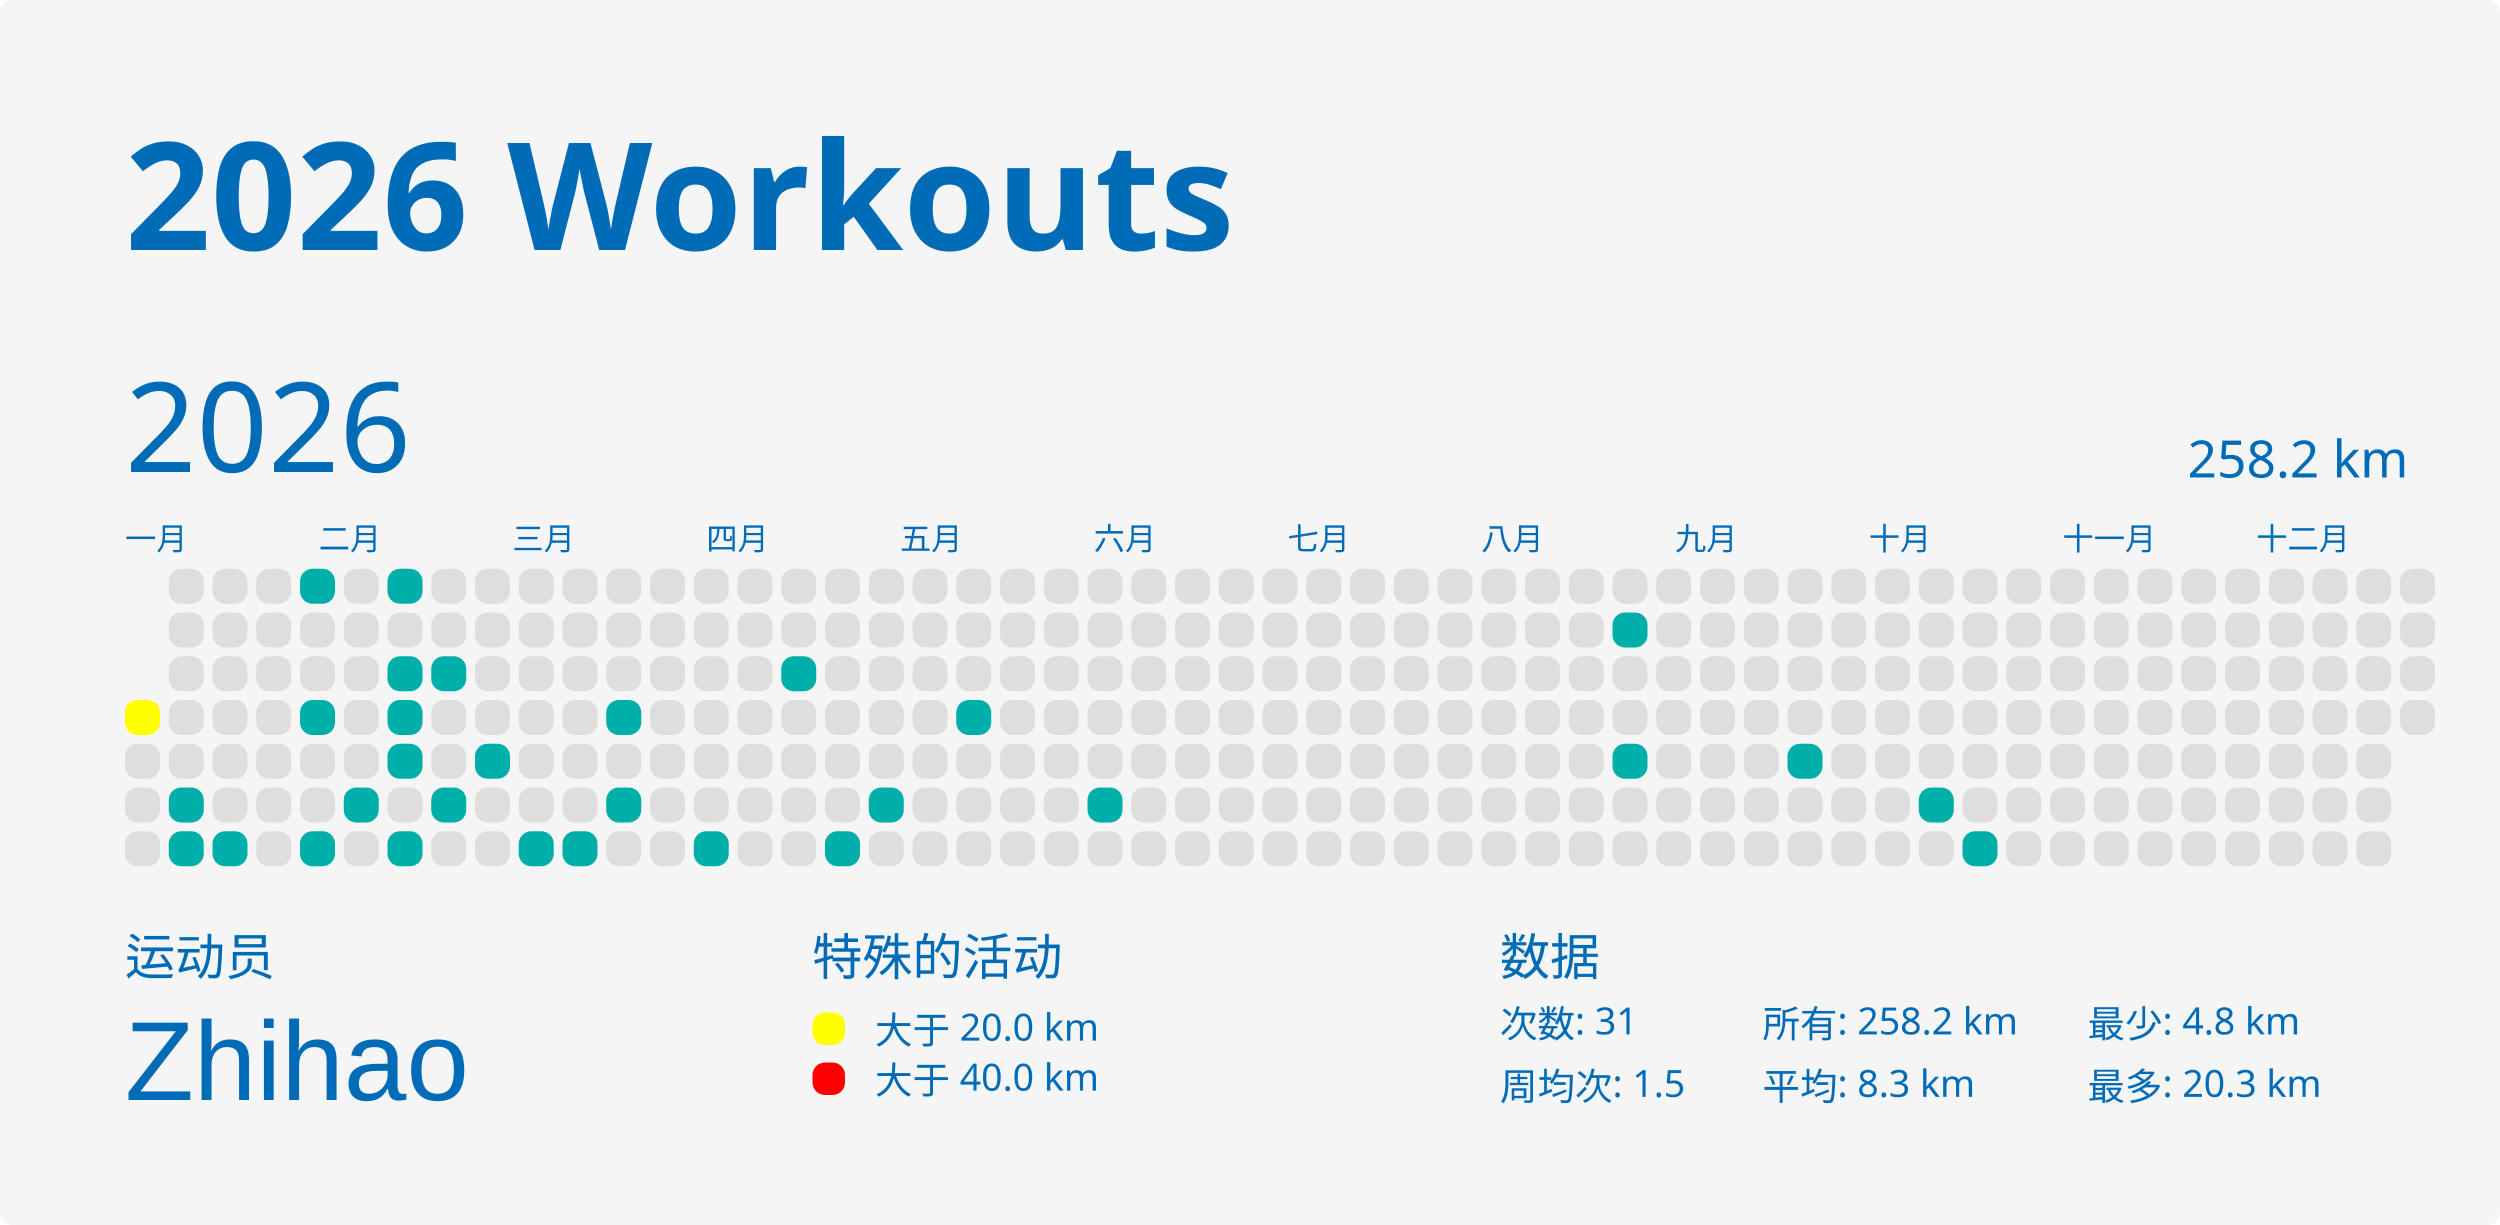
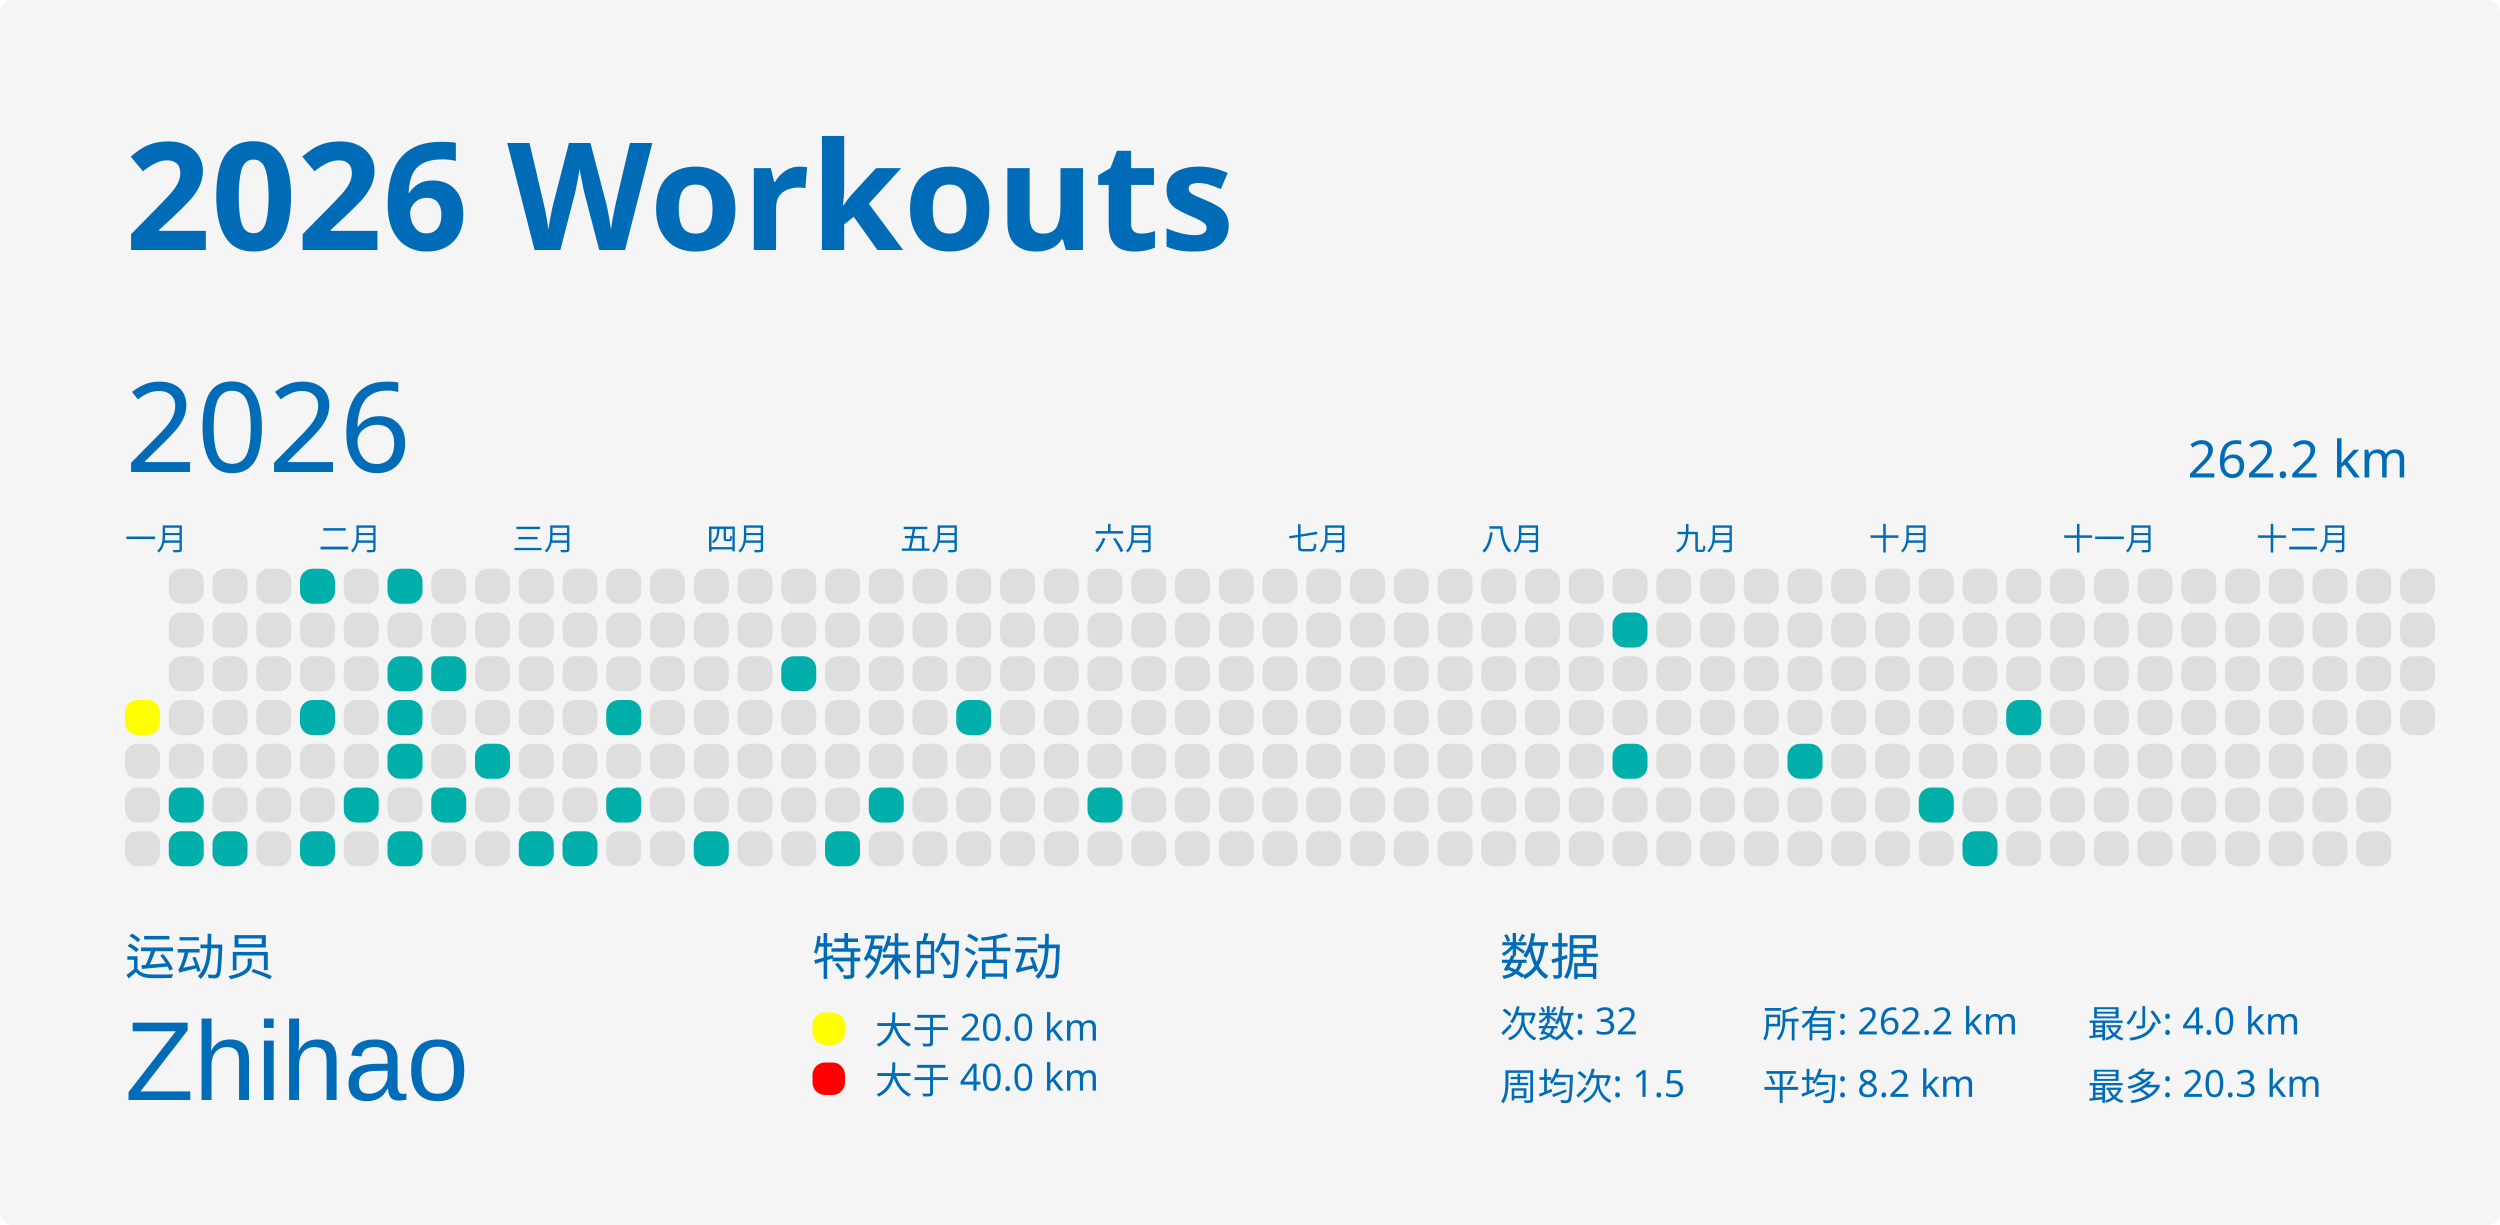
<svg xmlns="http://www.w3.org/2000/svg" baseProfile="full" height="98mm" version="1.1" viewBox="0,0,200,98" width="200mm">
  <defs />
  <rect fill="#f5f5f5" height="98" rx="1" ry="1" width="200" x="0" y="0" />
  <text fill="#006cb8" style="font-size:12px; font-family:MGI-Regular; font-weight:bold;" x="10" y="20">2026 Workouts</text>
  <text fill="#006cb8" style="font-size:4px; font-family:MGI-Regular" x="10" y="78">运动员</text>
  <text fill="#006cb8" style="font-size:9px; font-family:Arial" x="10" y="88">Zhihao</text>
  <text fill="#006cb8" style="font-size:4px; font-family:MGI-Regular" x="65" y="78">特殊的活动</text>
  <rect fill="yellow" height="2.6" rx="1" ry="1" width="2.6" x="65" y="81" />
  <text fill="#006cb8" style="font-size:3px; font-family:MGI-Regular" x="70" y="83.5">大于 20.0 km</text>
  <rect fill="red" height="2.6" rx="1" ry="1" width="2.6" x="65" y="85" />
  <text fill="#006cb8" style="font-size:3px; font-family:MGI-Regular" x="70" y="87.5">大于 40.0 km</text>
  <text fill="#006cb8" style="font-size:4px; font-family:MGI-Regular" x="120" y="78">数据</text>
-   <text fill="#006cb8" style="font-size:3px; font-family:MGI-Regular" x="120" y="83">次数: 31</text>
+   <text fill="#006cb8" style="font-size:3px; font-family:MGI-Regular" x="120" y="83">次数: 32</text>
  <text fill="#006cb8" style="font-size:3px; font-family:MGI-Regular" x="120" y="88">周均次: 1.5</text>
-   <text fill="#006cb8" style="font-size:3px; font-family:MGI-Regular" x="141" y="83">所有: 258.2 km</text>
-   <text fill="#006cb8" style="font-size:3px; font-family:MGI-Regular" x="141" y="88">平均: 8.3 km</text>
-   <text fill="#006cb8" style="font-size:3px; font-family:MGI-Regular" x="167" y="83">最少: 4.8 km</text>
+   <text fill="#006cb8" style="font-size:3px; font-family:MGI-Regular" x="141" y="83">所有: 262.2 km</text>
+   <text fill="#006cb8" style="font-size:3px; font-family:MGI-Regular" x="141" y="88">平均: 8.2 km</text>
+   <text fill="#006cb8" style="font-size:3px; font-family:MGI-Regular" x="167" y="83">最少: 4.0 km</text>
  <text fill="#006cb8" style="font-size:3px; font-family:MGI-Regular" x="167" y="88">最多: 20.3 km</text>
  <text dominant-baseline="hanging" fill="#006cb8" style="font-size:10.0px; font-family:MGI-Regular;" x="10" y="30">2026</text>
-   <text dominant-baseline="hanging" fill="#006cb8" style="font-size:4.125px; font-family:MGI-Regular;" x="175" y="35">258.2 km</text>
+   <text dominant-baseline="hanging" fill="#006cb8" style="font-size:4.125px; font-family:MGI-Regular;" x="175" y="35">262.2 km</text>
  <text fill="#006cb8" style="font-size:2.5px; font-family:MGI-Regular" x="10.0" y="44">一月</text>
  <text fill="#006cb8" style="font-size:2.5px; font-family:MGI-Regular" x="25.5" y="44">二月</text>
  <text fill="#006cb8" style="font-size:2.5px; font-family:MGI-Regular" x="41.0" y="44">三月</text>
  <text fill="#006cb8" style="font-size:2.5px; font-family:MGI-Regular" x="56.5" y="44">四月</text>
  <text fill="#006cb8" style="font-size:2.5px; font-family:MGI-Regular" x="72.0" y="44">五月</text>
  <text fill="#006cb8" style="font-size:2.5px; font-family:MGI-Regular" x="87.5" y="44">六月</text>
  <text fill="#006cb8" style="font-size:2.5px; font-family:MGI-Regular" x="103.0" y="44">七月</text>
  <text fill="#006cb8" style="font-size:2.5px; font-family:MGI-Regular" x="118.5" y="44">八月</text>
  <text fill="#006cb8" style="font-size:2.5px; font-family:MGI-Regular" x="134.0" y="44">九月</text>
  <text fill="#006cb8" style="font-size:2.5px; font-family:MGI-Regular" x="149.5" y="44">十月</text>
  <text fill="#006cb8" style="font-size:2.5px; font-family:MGI-Regular" x="165.0" y="44">十一月</text>
  <text fill="#006cb8" style="font-size:2.5px; font-family:MGI-Regular" x="180.5" y="44">十二月</text>
  <rect fill="yellow" height="2.8" rx="1" ry="1" width="2.8" x="10.0" y="56.0" />
  <rect fill="#dedede" height="2.8" rx="1" ry="1" width="2.8" x="10.0" y="59.5" />
  <rect fill="#dedede" height="2.8" rx="1" ry="1" width="2.8" x="10.0" y="63.0" />
  <rect fill="#dedede" height="2.8" rx="1" ry="1" width="2.8" x="10.0" y="66.5" />
  <rect fill="#dedede" height="2.8" rx="1" ry="1" width="2.8" x="13.5" y="45.5" />
  <rect fill="#dedede" height="2.8" rx="1" ry="1" width="2.8" x="13.5" y="49.0" />
  <rect fill="#dedede" height="2.8" rx="1" ry="1" width="2.8" x="13.5" y="52.5" />
  <rect fill="#dedede" height="2.8" rx="1" ry="1" width="2.8" x="13.5" y="56.0" />
  <rect fill="#dedede" height="2.8" rx="1" ry="1" width="2.8" x="13.5" y="59.5" />
  <rect fill="#00AFAA" height="2.8" rx="1" ry="1" width="2.8" x="13.5" y="63.0" />
  <rect fill="#00AFAA" height="2.8" rx="1" ry="1" width="2.8" x="13.5" y="66.5" />
  <rect fill="#dedede" height="2.8" rx="1" ry="1" width="2.8" x="17.0" y="45.5" />
  <rect fill="#dedede" height="2.8" rx="1" ry="1" width="2.8" x="17.0" y="49.0" />
  <rect fill="#dedede" height="2.8" rx="1" ry="1" width="2.8" x="17.0" y="52.5" />
  <rect fill="#dedede" height="2.8" rx="1" ry="1" width="2.8" x="17.0" y="56.0" />
  <rect fill="#dedede" height="2.8" rx="1" ry="1" width="2.8" x="17.0" y="59.5" />
  <rect fill="#dedede" height="2.8" rx="1" ry="1" width="2.8" x="17.0" y="63.0" />
  <rect fill="#00AFAA" height="2.8" rx="1" ry="1" width="2.8" x="17.0" y="66.5" />
  <rect fill="#dedede" height="2.8" rx="1" ry="1" width="2.8" x="20.5" y="45.5" />
  <rect fill="#dedede" height="2.8" rx="1" ry="1" width="2.8" x="20.5" y="49.0" />
  <rect fill="#dedede" height="2.8" rx="1" ry="1" width="2.8" x="20.5" y="52.5" />
  <rect fill="#dedede" height="2.8" rx="1" ry="1" width="2.8" x="20.5" y="56.0" />
  <rect fill="#dedede" height="2.8" rx="1" ry="1" width="2.8" x="20.5" y="59.5" />
  <rect fill="#dedede" height="2.8" rx="1" ry="1" width="2.8" x="20.5" y="63.0" />
  <rect fill="#dedede" height="2.8" rx="1" ry="1" width="2.8" x="20.5" y="66.5" />
  <rect fill="#00AFAA" height="2.8" rx="1" ry="1" width="2.8" x="24.0" y="45.5" />
  <rect fill="#dedede" height="2.8" rx="1" ry="1" width="2.8" x="24.0" y="49.0" />
  <rect fill="#dedede" height="2.8" rx="1" ry="1" width="2.8" x="24.0" y="52.5" />
  <rect fill="#00AFAA" height="2.8" rx="1" ry="1" width="2.8" x="24.0" y="56.0" />
  <rect fill="#dedede" height="2.8" rx="1" ry="1" width="2.8" x="24.0" y="59.5" />
  <rect fill="#dedede" height="2.8" rx="1" ry="1" width="2.8" x="24.0" y="63.0" />
  <rect fill="#00AFAA" height="2.8" rx="1" ry="1" width="2.8" x="24.0" y="66.5" />
  <rect fill="#dedede" height="2.8" rx="1" ry="1" width="2.8" x="27.5" y="45.5" />
  <rect fill="#dedede" height="2.8" rx="1" ry="1" width="2.8" x="27.5" y="49.0" />
  <rect fill="#dedede" height="2.8" rx="1" ry="1" width="2.8" x="27.5" y="52.5" />
  <rect fill="#dedede" height="2.8" rx="1" ry="1" width="2.8" x="27.5" y="56.0" />
  <rect fill="#dedede" height="2.8" rx="1" ry="1" width="2.8" x="27.5" y="59.5" />
  <rect fill="#00AFAA" height="2.8" rx="1" ry="1" width="2.8" x="27.5" y="63.0" />
  <rect fill="#dedede" height="2.8" rx="1" ry="1" width="2.8" x="27.5" y="66.5" />
  <rect fill="#00AFAA" height="2.8" rx="1" ry="1" width="2.8" x="31.0" y="45.5" />
  <rect fill="#dedede" height="2.8" rx="1" ry="1" width="2.8" x="31.0" y="49.0" />
  <rect fill="#00AFAA" height="2.8" rx="1" ry="1" width="2.8" x="31.0" y="52.5" />
  <rect fill="#00AFAA" height="2.8" rx="1" ry="1" width="2.8" x="31.0" y="56.0" />
  <rect fill="#00AFAA" height="2.8" rx="1" ry="1" width="2.8" x="31.0" y="59.5" />
  <rect fill="#dedede" height="2.8" rx="1" ry="1" width="2.8" x="31.0" y="63.0" />
  <rect fill="#00AFAA" height="2.8" rx="1" ry="1" width="2.8" x="31.0" y="66.5" />
  <rect fill="#dedede" height="2.8" rx="1" ry="1" width="2.8" x="34.5" y="45.5" />
  <rect fill="#dedede" height="2.8" rx="1" ry="1" width="2.8" x="34.5" y="49.0" />
  <rect fill="#00AFAA" height="2.8" rx="1" ry="1" width="2.8" x="34.5" y="52.5" />
  <rect fill="#dedede" height="2.8" rx="1" ry="1" width="2.8" x="34.5" y="56.0" />
  <rect fill="#dedede" height="2.8" rx="1" ry="1" width="2.8" x="34.5" y="59.5" />
  <rect fill="#00AFAA" height="2.8" rx="1" ry="1" width="2.8" x="34.5" y="63.0" />
  <rect fill="#dedede" height="2.8" rx="1" ry="1" width="2.8" x="34.5" y="66.5" />
  <rect fill="#dedede" height="2.8" rx="1" ry="1" width="2.8" x="38.0" y="45.5" />
  <rect fill="#dedede" height="2.8" rx="1" ry="1" width="2.8" x="38.0" y="49.0" />
  <rect fill="#dedede" height="2.8" rx="1" ry="1" width="2.8" x="38.0" y="52.5" />
  <rect fill="#dedede" height="2.8" rx="1" ry="1" width="2.8" x="38.0" y="56.0" />
  <rect fill="#00AFAA" height="2.8" rx="1" ry="1" width="2.8" x="38.0" y="59.5" />
  <rect fill="#dedede" height="2.8" rx="1" ry="1" width="2.8" x="38.0" y="63.0" />
  <rect fill="#dedede" height="2.8" rx="1" ry="1" width="2.8" x="38.0" y="66.5" />
  <rect fill="#dedede" height="2.8" rx="1" ry="1" width="2.8" x="41.5" y="45.5" />
  <rect fill="#dedede" height="2.8" rx="1" ry="1" width="2.8" x="41.5" y="49.0" />
  <rect fill="#dedede" height="2.8" rx="1" ry="1" width="2.8" x="41.5" y="52.5" />
  <rect fill="#dedede" height="2.8" rx="1" ry="1" width="2.8" x="41.5" y="56.0" />
  <rect fill="#dedede" height="2.8" rx="1" ry="1" width="2.8" x="41.5" y="59.5" />
  <rect fill="#dedede" height="2.8" rx="1" ry="1" width="2.8" x="41.5" y="63.0" />
  <rect fill="#00AFAA" height="2.8" rx="1" ry="1" width="2.8" x="41.5" y="66.5" />
  <rect fill="#dedede" height="2.8" rx="1" ry="1" width="2.8" x="45.0" y="45.5" />
  <rect fill="#dedede" height="2.8" rx="1" ry="1" width="2.8" x="45.0" y="49.0" />
  <rect fill="#dedede" height="2.8" rx="1" ry="1" width="2.8" x="45.0" y="52.5" />
  <rect fill="#dedede" height="2.8" rx="1" ry="1" width="2.8" x="45.0" y="56.0" />
  <rect fill="#dedede" height="2.8" rx="1" ry="1" width="2.8" x="45.0" y="59.5" />
  <rect fill="#dedede" height="2.8" rx="1" ry="1" width="2.8" x="45.0" y="63.0" />
  <rect fill="#00AFAA" height="2.8" rx="1" ry="1" width="2.8" x="45.0" y="66.5" />
  <rect fill="#dedede" height="2.8" rx="1" ry="1" width="2.8" x="48.5" y="45.5" />
  <rect fill="#dedede" height="2.8" rx="1" ry="1" width="2.8" x="48.5" y="49.0" />
  <rect fill="#dedede" height="2.8" rx="1" ry="1" width="2.8" x="48.5" y="52.5" />
  <rect fill="#00AFAA" height="2.8" rx="1" ry="1" width="2.8" x="48.5" y="56.0" />
  <rect fill="#dedede" height="2.8" rx="1" ry="1" width="2.8" x="48.5" y="59.5" />
  <rect fill="#00AFAA" height="2.8" rx="1" ry="1" width="2.8" x="48.5" y="63.0" />
  <rect fill="#dedede" height="2.8" rx="1" ry="1" width="2.8" x="48.5" y="66.5" />
  <rect fill="#dedede" height="2.8" rx="1" ry="1" width="2.8" x="52.0" y="45.5" />
  <rect fill="#dedede" height="2.8" rx="1" ry="1" width="2.8" x="52.0" y="49.0" />
  <rect fill="#dedede" height="2.8" rx="1" ry="1" width="2.8" x="52.0" y="52.5" />
  <rect fill="#dedede" height="2.8" rx="1" ry="1" width="2.8" x="52.0" y="56.0" />
  <rect fill="#dedede" height="2.8" rx="1" ry="1" width="2.8" x="52.0" y="59.5" />
  <rect fill="#dedede" height="2.8" rx="1" ry="1" width="2.8" x="52.0" y="63.0" />
  <rect fill="#dedede" height="2.8" rx="1" ry="1" width="2.8" x="52.0" y="66.5" />
  <rect fill="#dedede" height="2.8" rx="1" ry="1" width="2.8" x="55.5" y="45.5" />
  <rect fill="#dedede" height="2.8" rx="1" ry="1" width="2.8" x="55.5" y="49.0" />
  <rect fill="#dedede" height="2.8" rx="1" ry="1" width="2.8" x="55.5" y="52.5" />
  <rect fill="#dedede" height="2.8" rx="1" ry="1" width="2.8" x="55.5" y="56.0" />
  <rect fill="#dedede" height="2.8" rx="1" ry="1" width="2.8" x="55.5" y="59.5" />
  <rect fill="#dedede" height="2.8" rx="1" ry="1" width="2.8" x="55.5" y="63.0" />
  <rect fill="#00AFAA" height="2.8" rx="1" ry="1" width="2.8" x="55.5" y="66.5" />
  <rect fill="#dedede" height="2.8" rx="1" ry="1" width="2.8" x="59.0" y="45.5" />
  <rect fill="#dedede" height="2.8" rx="1" ry="1" width="2.8" x="59.0" y="49.0" />
  <rect fill="#dedede" height="2.8" rx="1" ry="1" width="2.8" x="59.0" y="52.5" />
  <rect fill="#dedede" height="2.8" rx="1" ry="1" width="2.8" x="59.0" y="56.0" />
  <rect fill="#dedede" height="2.8" rx="1" ry="1" width="2.8" x="59.0" y="59.5" />
  <rect fill="#dedede" height="2.8" rx="1" ry="1" width="2.8" x="59.0" y="63.0" />
  <rect fill="#dedede" height="2.8" rx="1" ry="1" width="2.8" x="59.0" y="66.5" />
  <rect fill="#dedede" height="2.8" rx="1" ry="1" width="2.8" x="62.5" y="45.5" />
  <rect fill="#dedede" height="2.8" rx="1" ry="1" width="2.8" x="62.5" y="49.0" />
  <rect fill="#00AFAA" height="2.8" rx="1" ry="1" width="2.8" x="62.5" y="52.5" />
  <rect fill="#dedede" height="2.8" rx="1" ry="1" width="2.8" x="62.5" y="56.0" />
  <rect fill="#dedede" height="2.8" rx="1" ry="1" width="2.8" x="62.5" y="59.5" />
  <rect fill="#dedede" height="2.8" rx="1" ry="1" width="2.8" x="62.5" y="63.0" />
  <rect fill="#dedede" height="2.8" rx="1" ry="1" width="2.8" x="62.5" y="66.5" />
  <rect fill="#dedede" height="2.8" rx="1" ry="1" width="2.8" x="66.0" y="45.5" />
  <rect fill="#dedede" height="2.8" rx="1" ry="1" width="2.8" x="66.0" y="49.0" />
  <rect fill="#dedede" height="2.8" rx="1" ry="1" width="2.8" x="66.0" y="52.5" />
  <rect fill="#dedede" height="2.8" rx="1" ry="1" width="2.8" x="66.0" y="56.0" />
  <rect fill="#dedede" height="2.8" rx="1" ry="1" width="2.8" x="66.0" y="59.5" />
  <rect fill="#dedede" height="2.8" rx="1" ry="1" width="2.8" x="66.0" y="63.0" />
  <rect fill="#00AFAA" height="2.8" rx="1" ry="1" width="2.8" x="66.0" y="66.5" />
  <rect fill="#dedede" height="2.8" rx="1" ry="1" width="2.8" x="69.5" y="45.5" />
  <rect fill="#dedede" height="2.8" rx="1" ry="1" width="2.8" x="69.5" y="49.0" />
  <rect fill="#dedede" height="2.8" rx="1" ry="1" width="2.8" x="69.5" y="52.5" />
  <rect fill="#dedede" height="2.8" rx="1" ry="1" width="2.8" x="69.5" y="56.0" />
  <rect fill="#dedede" height="2.8" rx="1" ry="1" width="2.8" x="69.5" y="59.5" />
  <rect fill="#00AFAA" height="2.8" rx="1" ry="1" width="2.8" x="69.5" y="63.0" />
  <rect fill="#dedede" height="2.8" rx="1" ry="1" width="2.8" x="69.5" y="66.5" />
  <rect fill="#dedede" height="2.8" rx="1" ry="1" width="2.8" x="73.0" y="45.5" />
  <rect fill="#dedede" height="2.8" rx="1" ry="1" width="2.8" x="73.0" y="49.0" />
  <rect fill="#dedede" height="2.8" rx="1" ry="1" width="2.8" x="73.0" y="52.5" />
  <rect fill="#dedede" height="2.8" rx="1" ry="1" width="2.8" x="73.0" y="56.0" />
  <rect fill="#dedede" height="2.8" rx="1" ry="1" width="2.8" x="73.0" y="59.5" />
  <rect fill="#dedede" height="2.8" rx="1" ry="1" width="2.8" x="73.0" y="63.0" />
  <rect fill="#dedede" height="2.8" rx="1" ry="1" width="2.8" x="73.0" y="66.5" />
  <rect fill="#dedede" height="2.8" rx="1" ry="1" width="2.8" x="76.5" y="45.5" />
  <rect fill="#dedede" height="2.8" rx="1" ry="1" width="2.8" x="76.5" y="49.0" />
  <rect fill="#dedede" height="2.8" rx="1" ry="1" width="2.8" x="76.5" y="52.5" />
  <rect fill="#00AFAA" height="2.8" rx="1" ry="1" width="2.8" x="76.5" y="56.0" />
  <rect fill="#dedede" height="2.8" rx="1" ry="1" width="2.8" x="76.5" y="59.5" />
  <rect fill="#dedede" height="2.8" rx="1" ry="1" width="2.8" x="76.5" y="63.0" />
  <rect fill="#dedede" height="2.8" rx="1" ry="1" width="2.8" x="76.5" y="66.5" />
  <rect fill="#dedede" height="2.8" rx="1" ry="1" width="2.8" x="80.0" y="45.5" />
  <rect fill="#dedede" height="2.8" rx="1" ry="1" width="2.8" x="80.0" y="49.0" />
  <rect fill="#dedede" height="2.8" rx="1" ry="1" width="2.8" x="80.0" y="52.5" />
  <rect fill="#dedede" height="2.8" rx="1" ry="1" width="2.8" x="80.0" y="56.0" />
  <rect fill="#dedede" height="2.8" rx="1" ry="1" width="2.8" x="80.0" y="59.5" />
  <rect fill="#dedede" height="2.8" rx="1" ry="1" width="2.8" x="80.0" y="63.0" />
  <rect fill="#dedede" height="2.8" rx="1" ry="1" width="2.8" x="80.0" y="66.5" />
  <rect fill="#dedede" height="2.8" rx="1" ry="1" width="2.8" x="83.5" y="45.5" />
  <rect fill="#dedede" height="2.8" rx="1" ry="1" width="2.8" x="83.5" y="49.0" />
  <rect fill="#dedede" height="2.8" rx="1" ry="1" width="2.8" x="83.5" y="52.5" />
  <rect fill="#dedede" height="2.8" rx="1" ry="1" width="2.8" x="83.5" y="56.0" />
  <rect fill="#dedede" height="2.8" rx="1" ry="1" width="2.8" x="83.5" y="59.5" />
  <rect fill="#dedede" height="2.8" rx="1" ry="1" width="2.8" x="83.5" y="63.0" />
  <rect fill="#dedede" height="2.8" rx="1" ry="1" width="2.8" x="83.5" y="66.5" />
  <rect fill="#dedede" height="2.8" rx="1" ry="1" width="2.8" x="87.0" y="45.5" />
  <rect fill="#dedede" height="2.8" rx="1" ry="1" width="2.8" x="87.0" y="49.0" />
  <rect fill="#dedede" height="2.8" rx="1" ry="1" width="2.8" x="87.0" y="52.5" />
  <rect fill="#dedede" height="2.8" rx="1" ry="1" width="2.8" x="87.0" y="56.0" />
  <rect fill="#dedede" height="2.8" rx="1" ry="1" width="2.8" x="87.0" y="59.5" />
  <rect fill="#00AFAA" height="2.8" rx="1" ry="1" width="2.8" x="87.0" y="63.0" />
  <rect fill="#dedede" height="2.8" rx="1" ry="1" width="2.8" x="87.0" y="66.5" />
  <rect fill="#dedede" height="2.8" rx="1" ry="1" width="2.8" x="90.5" y="45.5" />
  <rect fill="#dedede" height="2.8" rx="1" ry="1" width="2.8" x="90.5" y="49.0" />
  <rect fill="#dedede" height="2.8" rx="1" ry="1" width="2.8" x="90.5" y="52.5" />
  <rect fill="#dedede" height="2.8" rx="1" ry="1" width="2.8" x="90.5" y="56.0" />
  <rect fill="#dedede" height="2.8" rx="1" ry="1" width="2.8" x="90.5" y="59.5" />
  <rect fill="#dedede" height="2.8" rx="1" ry="1" width="2.8" x="90.5" y="63.0" />
  <rect fill="#dedede" height="2.8" rx="1" ry="1" width="2.8" x="90.5" y="66.5" />
  <rect fill="#dedede" height="2.8" rx="1" ry="1" width="2.8" x="94.0" y="45.5" />
  <rect fill="#dedede" height="2.8" rx="1" ry="1" width="2.8" x="94.0" y="49.0" />
  <rect fill="#dedede" height="2.8" rx="1" ry="1" width="2.8" x="94.0" y="52.5" />
  <rect fill="#dedede" height="2.8" rx="1" ry="1" width="2.8" x="94.0" y="56.0" />
  <rect fill="#dedede" height="2.8" rx="1" ry="1" width="2.8" x="94.0" y="59.5" />
  <rect fill="#dedede" height="2.8" rx="1" ry="1" width="2.8" x="94.0" y="63.0" />
  <rect fill="#dedede" height="2.8" rx="1" ry="1" width="2.8" x="94.0" y="66.5" />
  <rect fill="#dedede" height="2.8" rx="1" ry="1" width="2.8" x="97.5" y="45.5" />
  <rect fill="#dedede" height="2.8" rx="1" ry="1" width="2.8" x="97.5" y="49.0" />
  <rect fill="#dedede" height="2.8" rx="1" ry="1" width="2.8" x="97.5" y="52.5" />
  <rect fill="#dedede" height="2.8" rx="1" ry="1" width="2.8" x="97.5" y="56.0" />
  <rect fill="#dedede" height="2.8" rx="1" ry="1" width="2.8" x="97.5" y="59.5" />
  <rect fill="#dedede" height="2.8" rx="1" ry="1" width="2.8" x="97.5" y="63.0" />
  <rect fill="#dedede" height="2.8" rx="1" ry="1" width="2.8" x="97.5" y="66.5" />
  <rect fill="#dedede" height="2.8" rx="1" ry="1" width="2.8" x="101.0" y="45.5" />
  <rect fill="#dedede" height="2.8" rx="1" ry="1" width="2.8" x="101.0" y="49.0" />
  <rect fill="#dedede" height="2.8" rx="1" ry="1" width="2.8" x="101.0" y="52.5" />
  <rect fill="#dedede" height="2.8" rx="1" ry="1" width="2.8" x="101.0" y="56.0" />
  <rect fill="#dedede" height="2.8" rx="1" ry="1" width="2.8" x="101.0" y="59.5" />
  <rect fill="#dedede" height="2.8" rx="1" ry="1" width="2.8" x="101.0" y="63.0" />
  <rect fill="#dedede" height="2.8" rx="1" ry="1" width="2.8" x="101.0" y="66.5" />
  <rect fill="#dedede" height="2.8" rx="1" ry="1" width="2.8" x="104.5" y="45.5" />
  <rect fill="#dedede" height="2.8" rx="1" ry="1" width="2.8" x="104.5" y="49.0" />
  <rect fill="#dedede" height="2.8" rx="1" ry="1" width="2.8" x="104.5" y="52.5" />
  <rect fill="#dedede" height="2.8" rx="1" ry="1" width="2.8" x="104.5" y="56.0" />
  <rect fill="#dedede" height="2.8" rx="1" ry="1" width="2.8" x="104.5" y="59.5" />
  <rect fill="#dedede" height="2.8" rx="1" ry="1" width="2.8" x="104.5" y="63.0" />
  <rect fill="#dedede" height="2.8" rx="1" ry="1" width="2.8" x="104.5" y="66.5" />
  <rect fill="#dedede" height="2.8" rx="1" ry="1" width="2.8" x="108.0" y="45.5" />
  <rect fill="#dedede" height="2.8" rx="1" ry="1" width="2.8" x="108.0" y="49.0" />
  <rect fill="#dedede" height="2.8" rx="1" ry="1" width="2.8" x="108.0" y="52.5" />
  <rect fill="#dedede" height="2.8" rx="1" ry="1" width="2.8" x="108.0" y="56.0" />
  <rect fill="#dedede" height="2.8" rx="1" ry="1" width="2.8" x="108.0" y="59.5" />
  <rect fill="#dedede" height="2.8" rx="1" ry="1" width="2.8" x="108.0" y="63.0" />
  <rect fill="#dedede" height="2.8" rx="1" ry="1" width="2.8" x="108.0" y="66.5" />
  <rect fill="#dedede" height="2.8" rx="1" ry="1" width="2.8" x="111.5" y="45.5" />
  <rect fill="#dedede" height="2.8" rx="1" ry="1" width="2.8" x="111.5" y="49.0" />
  <rect fill="#dedede" height="2.8" rx="1" ry="1" width="2.8" x="111.5" y="52.5" />
  <rect fill="#dedede" height="2.8" rx="1" ry="1" width="2.8" x="111.5" y="56.0" />
  <rect fill="#dedede" height="2.8" rx="1" ry="1" width="2.8" x="111.5" y="59.5" />
  <rect fill="#dedede" height="2.8" rx="1" ry="1" width="2.8" x="111.5" y="63.0" />
  <rect fill="#dedede" height="2.8" rx="1" ry="1" width="2.8" x="111.5" y="66.5" />
  <rect fill="#dedede" height="2.8" rx="1" ry="1" width="2.8" x="115.0" y="45.5" />
  <rect fill="#dedede" height="2.8" rx="1" ry="1" width="2.8" x="115.0" y="49.0" />
  <rect fill="#dedede" height="2.8" rx="1" ry="1" width="2.8" x="115.0" y="52.5" />
  <rect fill="#dedede" height="2.8" rx="1" ry="1" width="2.8" x="115.0" y="56.0" />
  <rect fill="#dedede" height="2.8" rx="1" ry="1" width="2.8" x="115.0" y="59.5" />
  <rect fill="#dedede" height="2.8" rx="1" ry="1" width="2.8" x="115.0" y="63.0" />
  <rect fill="#dedede" height="2.8" rx="1" ry="1" width="2.8" x="115.0" y="66.5" />
  <rect fill="#dedede" height="2.8" rx="1" ry="1" width="2.8" x="118.5" y="45.5" />
  <rect fill="#dedede" height="2.8" rx="1" ry="1" width="2.8" x="118.5" y="49.0" />
  <rect fill="#dedede" height="2.8" rx="1" ry="1" width="2.8" x="118.5" y="52.5" />
  <rect fill="#dedede" height="2.8" rx="1" ry="1" width="2.8" x="118.5" y="56.0" />
  <rect fill="#dedede" height="2.8" rx="1" ry="1" width="2.8" x="118.5" y="59.5" />
  <rect fill="#dedede" height="2.8" rx="1" ry="1" width="2.8" x="118.5" y="63.0" />
  <rect fill="#dedede" height="2.8" rx="1" ry="1" width="2.8" x="118.5" y="66.5" />
  <rect fill="#dedede" height="2.8" rx="1" ry="1" width="2.8" x="122.0" y="45.5" />
  <rect fill="#dedede" height="2.8" rx="1" ry="1" width="2.8" x="122.0" y="49.0" />
  <rect fill="#dedede" height="2.8" rx="1" ry="1" width="2.8" x="122.0" y="52.5" />
  <rect fill="#dedede" height="2.8" rx="1" ry="1" width="2.8" x="122.0" y="56.0" />
  <rect fill="#dedede" height="2.8" rx="1" ry="1" width="2.8" x="122.0" y="59.5" />
  <rect fill="#dedede" height="2.8" rx="1" ry="1" width="2.8" x="122.0" y="63.0" />
  <rect fill="#dedede" height="2.8" rx="1" ry="1" width="2.8" x="122.0" y="66.5" />
  <rect fill="#dedede" height="2.8" rx="1" ry="1" width="2.8" x="125.5" y="45.5" />
  <rect fill="#dedede" height="2.8" rx="1" ry="1" width="2.8" x="125.5" y="49.0" />
  <rect fill="#dedede" height="2.8" rx="1" ry="1" width="2.8" x="125.5" y="52.5" />
  <rect fill="#dedede" height="2.8" rx="1" ry="1" width="2.8" x="125.5" y="56.0" />
  <rect fill="#dedede" height="2.8" rx="1" ry="1" width="2.8" x="125.5" y="59.5" />
  <rect fill="#dedede" height="2.8" rx="1" ry="1" width="2.8" x="125.5" y="63.0" />
  <rect fill="#dedede" height="2.8" rx="1" ry="1" width="2.8" x="125.5" y="66.5" />
  <rect fill="#dedede" height="2.8" rx="1" ry="1" width="2.8" x="129.0" y="45.5" />
  <rect fill="#00AFAA" height="2.8" rx="1" ry="1" width="2.8" x="129.0" y="49.0" />
  <rect fill="#dedede" height="2.8" rx="1" ry="1" width="2.8" x="129.0" y="52.5" />
  <rect fill="#dedede" height="2.8" rx="1" ry="1" width="2.8" x="129.0" y="56.0" />
  <rect fill="#00AFAA" height="2.8" rx="1" ry="1" width="2.8" x="129.0" y="59.5" />
  <rect fill="#dedede" height="2.8" rx="1" ry="1" width="2.8" x="129.0" y="63.0" />
  <rect fill="#dedede" height="2.8" rx="1" ry="1" width="2.8" x="129.0" y="66.5" />
  <rect fill="#dedede" height="2.8" rx="1" ry="1" width="2.8" x="132.5" y="45.5" />
  <rect fill="#dedede" height="2.8" rx="1" ry="1" width="2.8" x="132.5" y="49.0" />
  <rect fill="#dedede" height="2.8" rx="1" ry="1" width="2.8" x="132.5" y="52.5" />
  <rect fill="#dedede" height="2.8" rx="1" ry="1" width="2.8" x="132.5" y="56.0" />
  <rect fill="#dedede" height="2.8" rx="1" ry="1" width="2.8" x="132.5" y="59.5" />
  <rect fill="#dedede" height="2.8" rx="1" ry="1" width="2.8" x="132.5" y="63.0" />
  <rect fill="#dedede" height="2.8" rx="1" ry="1" width="2.8" x="132.5" y="66.5" />
  <rect fill="#dedede" height="2.8" rx="1" ry="1" width="2.8" x="136.0" y="45.5" />
  <rect fill="#dedede" height="2.8" rx="1" ry="1" width="2.8" x="136.0" y="49.0" />
  <rect fill="#dedede" height="2.8" rx="1" ry="1" width="2.8" x="136.0" y="52.5" />
  <rect fill="#dedede" height="2.8" rx="1" ry="1" width="2.8" x="136.0" y="56.0" />
  <rect fill="#dedede" height="2.8" rx="1" ry="1" width="2.8" x="136.0" y="59.5" />
  <rect fill="#dedede" height="2.8" rx="1" ry="1" width="2.8" x="136.0" y="63.0" />
  <rect fill="#dedede" height="2.8" rx="1" ry="1" width="2.8" x="136.0" y="66.5" />
  <rect fill="#dedede" height="2.8" rx="1" ry="1" width="2.8" x="139.5" y="45.5" />
  <rect fill="#dedede" height="2.8" rx="1" ry="1" width="2.8" x="139.5" y="49.0" />
  <rect fill="#dedede" height="2.8" rx="1" ry="1" width="2.8" x="139.5" y="52.5" />
  <rect fill="#dedede" height="2.8" rx="1" ry="1" width="2.8" x="139.5" y="56.0" />
  <rect fill="#dedede" height="2.8" rx="1" ry="1" width="2.8" x="139.5" y="59.5" />
  <rect fill="#dedede" height="2.8" rx="1" ry="1" width="2.8" x="139.5" y="63.0" />
  <rect fill="#dedede" height="2.8" rx="1" ry="1" width="2.8" x="139.5" y="66.5" />
  <rect fill="#dedede" height="2.8" rx="1" ry="1" width="2.8" x="143.0" y="45.5" />
  <rect fill="#dedede" height="2.8" rx="1" ry="1" width="2.8" x="143.0" y="49.0" />
  <rect fill="#dedede" height="2.8" rx="1" ry="1" width="2.8" x="143.0" y="52.5" />
  <rect fill="#dedede" height="2.8" rx="1" ry="1" width="2.8" x="143.0" y="56.0" />
  <rect fill="#00AFAA" height="2.8" rx="1" ry="1" width="2.8" x="143.0" y="59.5" />
  <rect fill="#dedede" height="2.8" rx="1" ry="1" width="2.8" x="143.0" y="63.0" />
  <rect fill="#dedede" height="2.8" rx="1" ry="1" width="2.8" x="143.0" y="66.5" />
  <rect fill="#dedede" height="2.8" rx="1" ry="1" width="2.8" x="146.5" y="45.5" />
  <rect fill="#dedede" height="2.8" rx="1" ry="1" width="2.8" x="146.5" y="49.0" />
  <rect fill="#dedede" height="2.8" rx="1" ry="1" width="2.8" x="146.5" y="52.5" />
  <rect fill="#dedede" height="2.8" rx="1" ry="1" width="2.8" x="146.5" y="56.0" />
  <rect fill="#dedede" height="2.8" rx="1" ry="1" width="2.8" x="146.5" y="59.5" />
  <rect fill="#dedede" height="2.8" rx="1" ry="1" width="2.8" x="146.5" y="63.0" />
  <rect fill="#dedede" height="2.8" rx="1" ry="1" width="2.8" x="146.5" y="66.5" />
  <rect fill="#dedede" height="2.8" rx="1" ry="1" width="2.8" x="150.0" y="45.5" />
  <rect fill="#dedede" height="2.8" rx="1" ry="1" width="2.8" x="150.0" y="49.0" />
  <rect fill="#dedede" height="2.8" rx="1" ry="1" width="2.8" x="150.0" y="52.5" />
  <rect fill="#dedede" height="2.8" rx="1" ry="1" width="2.8" x="150.0" y="56.0" />
  <rect fill="#dedede" height="2.8" rx="1" ry="1" width="2.8" x="150.0" y="59.5" />
  <rect fill="#dedede" height="2.8" rx="1" ry="1" width="2.8" x="150.0" y="63.0" />
  <rect fill="#dedede" height="2.8" rx="1" ry="1" width="2.8" x="150.0" y="66.5" />
  <rect fill="#dedede" height="2.8" rx="1" ry="1" width="2.8" x="153.5" y="45.5" />
  <rect fill="#dedede" height="2.8" rx="1" ry="1" width="2.8" x="153.5" y="49.0" />
  <rect fill="#dedede" height="2.8" rx="1" ry="1" width="2.8" x="153.5" y="52.5" />
  <rect fill="#dedede" height="2.8" rx="1" ry="1" width="2.8" x="153.5" y="56.0" />
  <rect fill="#dedede" height="2.8" rx="1" ry="1" width="2.8" x="153.5" y="59.5" />
  <rect fill="#00AFAA" height="2.8" rx="1" ry="1" width="2.8" x="153.5" y="63.0" />
  <rect fill="#dedede" height="2.8" rx="1" ry="1" width="2.8" x="153.5" y="66.5" />
  <rect fill="#dedede" height="2.8" rx="1" ry="1" width="2.8" x="157.0" y="45.5" />
  <rect fill="#dedede" height="2.8" rx="1" ry="1" width="2.8" x="157.0" y="49.0" />
  <rect fill="#dedede" height="2.8" rx="1" ry="1" width="2.8" x="157.0" y="52.5" />
  <rect fill="#dedede" height="2.8" rx="1" ry="1" width="2.8" x="157.0" y="56.0" />
  <rect fill="#dedede" height="2.8" rx="1" ry="1" width="2.8" x="157.0" y="59.5" />
  <rect fill="#dedede" height="2.8" rx="1" ry="1" width="2.8" x="157.0" y="63.0" />
  <rect fill="#00AFAA" height="2.8" rx="1" ry="1" width="2.8" x="157.0" y="66.5" />
  <rect fill="#dedede" height="2.8" rx="1" ry="1" width="2.8" x="160.5" y="45.5" />
  <rect fill="#dedede" height="2.8" rx="1" ry="1" width="2.8" x="160.5" y="49.0" />
  <rect fill="#dedede" height="2.8" rx="1" ry="1" width="2.8" x="160.5" y="52.5" />
-   <rect fill="#dedede" height="2.8" rx="1" ry="1" width="2.8" x="160.5" y="56.0" />
+   <rect fill="#00AFAA" height="2.8" rx="1" ry="1" width="2.8" x="160.5" y="56.0" />
  <rect fill="#dedede" height="2.8" rx="1" ry="1" width="2.8" x="160.5" y="59.5" />
  <rect fill="#dedede" height="2.8" rx="1" ry="1" width="2.8" x="160.5" y="63.0" />
  <rect fill="#dedede" height="2.8" rx="1" ry="1" width="2.8" x="160.5" y="66.5" />
  <rect fill="#dedede" height="2.8" rx="1" ry="1" width="2.8" x="164.0" y="45.5" />
  <rect fill="#dedede" height="2.8" rx="1" ry="1" width="2.8" x="164.0" y="49.0" />
  <rect fill="#dedede" height="2.8" rx="1" ry="1" width="2.8" x="164.0" y="52.5" />
  <rect fill="#dedede" height="2.8" rx="1" ry="1" width="2.8" x="164.0" y="56.0" />
  <rect fill="#dedede" height="2.8" rx="1" ry="1" width="2.8" x="164.0" y="59.5" />
  <rect fill="#dedede" height="2.8" rx="1" ry="1" width="2.8" x="164.0" y="63.0" />
  <rect fill="#dedede" height="2.8" rx="1" ry="1" width="2.8" x="164.0" y="66.5" />
  <rect fill="#dedede" height="2.8" rx="1" ry="1" width="2.8" x="167.5" y="45.5" />
  <rect fill="#dedede" height="2.8" rx="1" ry="1" width="2.8" x="167.5" y="49.0" />
  <rect fill="#dedede" height="2.8" rx="1" ry="1" width="2.8" x="167.5" y="52.5" />
  <rect fill="#dedede" height="2.8" rx="1" ry="1" width="2.8" x="167.5" y="56.0" />
  <rect fill="#dedede" height="2.8" rx="1" ry="1" width="2.8" x="167.5" y="59.5" />
  <rect fill="#dedede" height="2.8" rx="1" ry="1" width="2.8" x="167.5" y="63.0" />
  <rect fill="#dedede" height="2.8" rx="1" ry="1" width="2.8" x="167.5" y="66.5" />
  <rect fill="#dedede" height="2.8" rx="1" ry="1" width="2.8" x="171.0" y="45.5" />
  <rect fill="#dedede" height="2.8" rx="1" ry="1" width="2.8" x="171.0" y="49.0" />
  <rect fill="#dedede" height="2.8" rx="1" ry="1" width="2.8" x="171.0" y="52.5" />
  <rect fill="#dedede" height="2.8" rx="1" ry="1" width="2.8" x="171.0" y="56.0" />
  <rect fill="#dedede" height="2.8" rx="1" ry="1" width="2.8" x="171.0" y="59.5" />
  <rect fill="#dedede" height="2.8" rx="1" ry="1" width="2.8" x="171.0" y="63.0" />
  <rect fill="#dedede" height="2.8" rx="1" ry="1" width="2.8" x="171.0" y="66.5" />
  <rect fill="#dedede" height="2.8" rx="1" ry="1" width="2.8" x="174.5" y="45.5" />
  <rect fill="#dedede" height="2.8" rx="1" ry="1" width="2.8" x="174.5" y="49.0" />
  <rect fill="#dedede" height="2.8" rx="1" ry="1" width="2.8" x="174.5" y="52.5" />
  <rect fill="#dedede" height="2.8" rx="1" ry="1" width="2.8" x="174.5" y="56.0" />
  <rect fill="#dedede" height="2.8" rx="1" ry="1" width="2.8" x="174.5" y="59.5" />
  <rect fill="#dedede" height="2.8" rx="1" ry="1" width="2.8" x="174.5" y="63.0" />
  <rect fill="#dedede" height="2.8" rx="1" ry="1" width="2.8" x="174.5" y="66.5" />
  <rect fill="#dedede" height="2.8" rx="1" ry="1" width="2.8" x="178.0" y="45.5" />
  <rect fill="#dedede" height="2.8" rx="1" ry="1" width="2.8" x="178.0" y="49.0" />
  <rect fill="#dedede" height="2.8" rx="1" ry="1" width="2.8" x="178.0" y="52.5" />
  <rect fill="#dedede" height="2.8" rx="1" ry="1" width="2.8" x="178.0" y="56.0" />
  <rect fill="#dedede" height="2.8" rx="1" ry="1" width="2.8" x="178.0" y="59.5" />
  <rect fill="#dedede" height="2.8" rx="1" ry="1" width="2.8" x="178.0" y="63.0" />
  <rect fill="#dedede" height="2.8" rx="1" ry="1" width="2.8" x="178.0" y="66.5" />
  <rect fill="#dedede" height="2.8" rx="1" ry="1" width="2.8" x="181.5" y="45.5" />
  <rect fill="#dedede" height="2.8" rx="1" ry="1" width="2.8" x="181.5" y="49.0" />
  <rect fill="#dedede" height="2.8" rx="1" ry="1" width="2.8" x="181.5" y="52.5" />
  <rect fill="#dedede" height="2.8" rx="1" ry="1" width="2.8" x="181.5" y="56.0" />
  <rect fill="#dedede" height="2.8" rx="1" ry="1" width="2.8" x="181.5" y="59.5" />
  <rect fill="#dedede" height="2.8" rx="1" ry="1" width="2.8" x="181.5" y="63.0" />
  <rect fill="#dedede" height="2.8" rx="1" ry="1" width="2.8" x="181.5" y="66.5" />
  <rect fill="#dedede" height="2.8" rx="1" ry="1" width="2.8" x="185.0" y="45.5" />
  <rect fill="#dedede" height="2.8" rx="1" ry="1" width="2.8" x="185.0" y="49.0" />
  <rect fill="#dedede" height="2.8" rx="1" ry="1" width="2.8" x="185.0" y="52.5" />
  <rect fill="#dedede" height="2.8" rx="1" ry="1" width="2.8" x="185.0" y="56.0" />
  <rect fill="#dedede" height="2.8" rx="1" ry="1" width="2.8" x="185.0" y="59.5" />
  <rect fill="#dedede" height="2.8" rx="1" ry="1" width="2.8" x="185.0" y="63.0" />
  <rect fill="#dedede" height="2.8" rx="1" ry="1" width="2.8" x="185.0" y="66.5" />
  <rect fill="#dedede" height="2.8" rx="1" ry="1" width="2.8" x="188.5" y="45.5" />
  <rect fill="#dedede" height="2.8" rx="1" ry="1" width="2.8" x="188.5" y="49.0" />
  <rect fill="#dedede" height="2.8" rx="1" ry="1" width="2.8" x="188.5" y="52.5" />
  <rect fill="#dedede" height="2.8" rx="1" ry="1" width="2.8" x="188.5" y="56.0" />
  <rect fill="#dedede" height="2.8" rx="1" ry="1" width="2.8" x="188.5" y="59.5" />
  <rect fill="#dedede" height="2.8" rx="1" ry="1" width="2.8" x="188.5" y="63.0" />
  <rect fill="#dedede" height="2.8" rx="1" ry="1" width="2.8" x="188.5" y="66.5" />
  <rect fill="#dedede" height="2.8" rx="1" ry="1" width="2.8" x="192.0" y="45.5" />
  <rect fill="#dedede" height="2.8" rx="1" ry="1" width="2.8" x="192.0" y="49.0" />
  <rect fill="#dedede" height="2.8" rx="1" ry="1" width="2.8" x="192.0" y="52.5" />
  <rect fill="#dedede" height="2.8" rx="1" ry="1" width="2.8" x="192.0" y="56.0" />
</svg>
